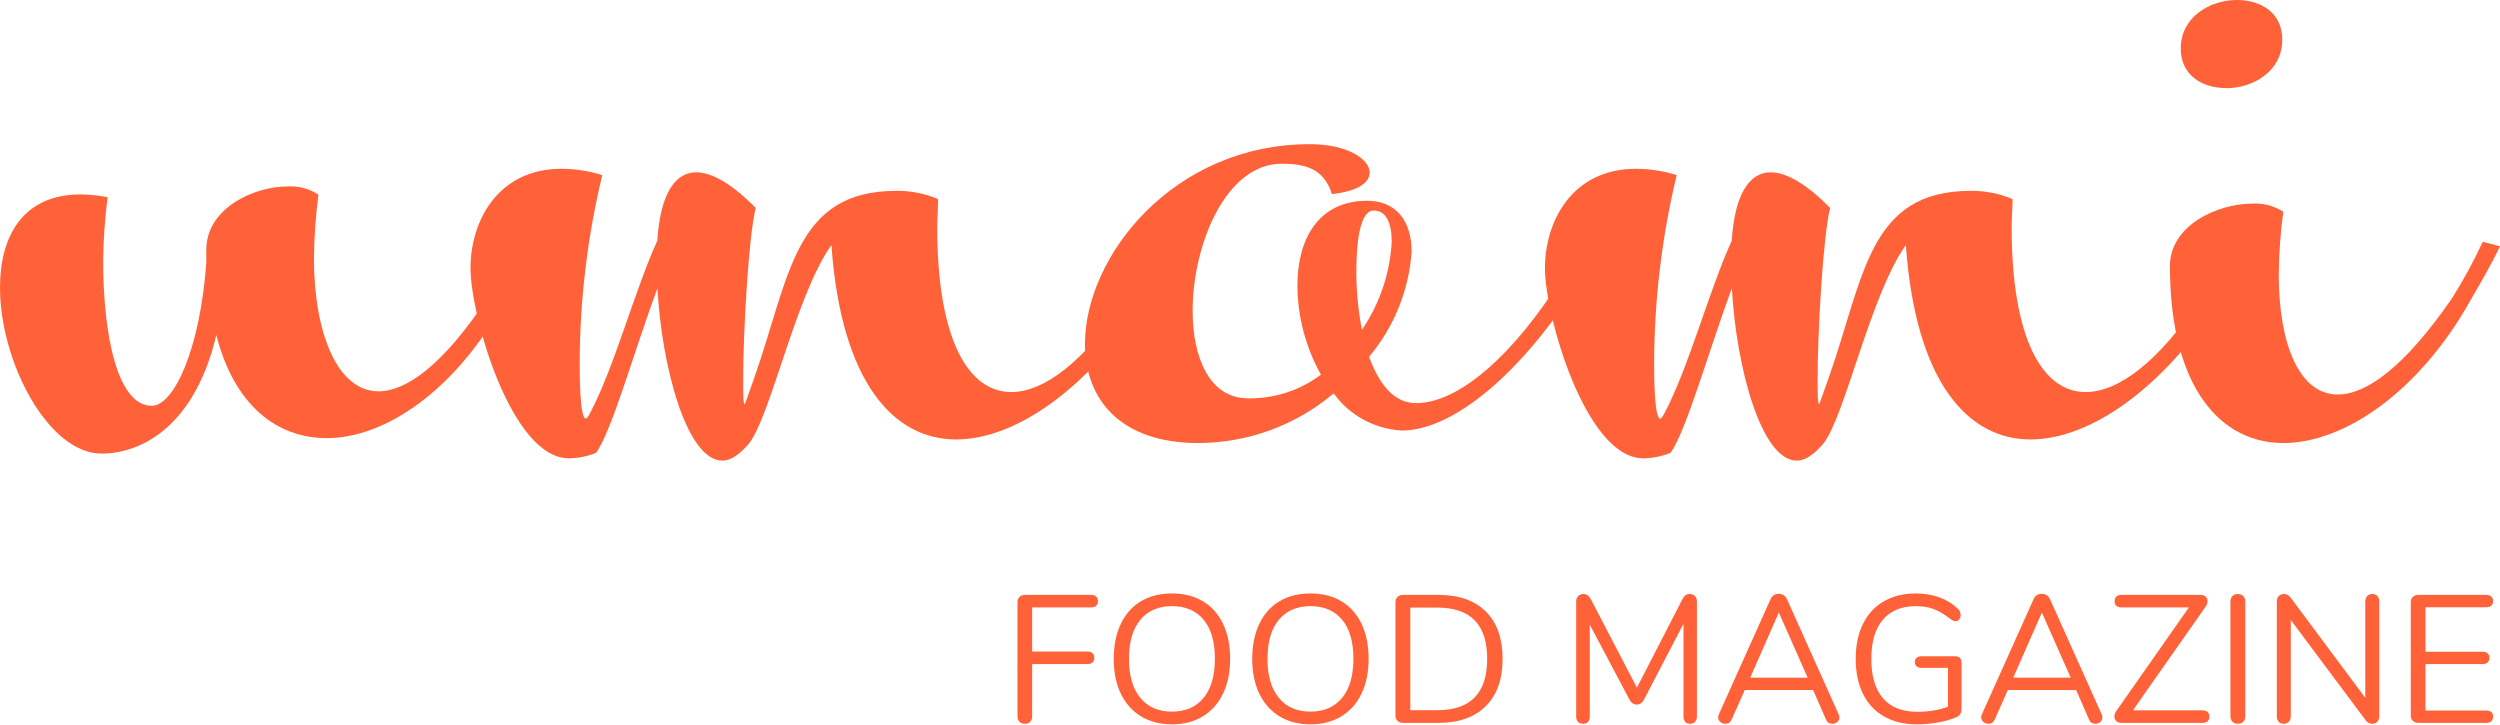
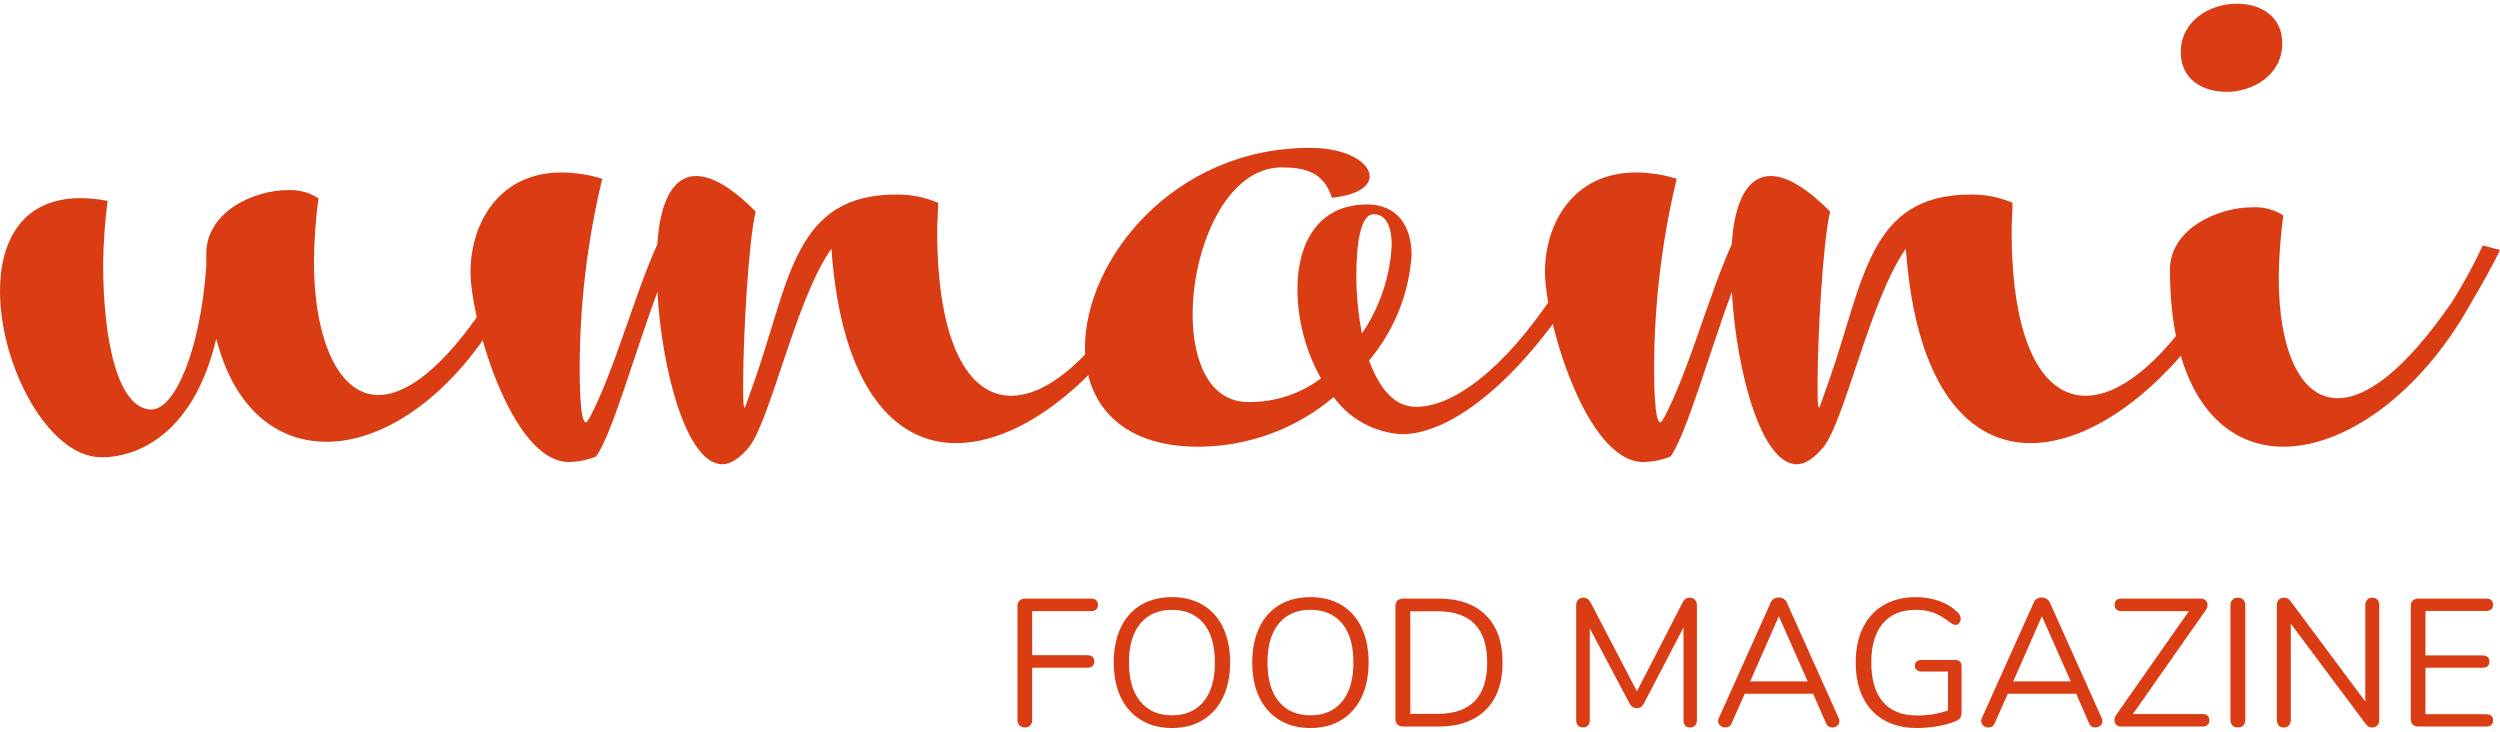
- <svg xmlns="http://www.w3.org/2000/svg" width="711px" height="206px" viewBox="0 0 711 206" version="1.1">
-   <defs />
+ <svg xmlns="http://www.w3.org/2000/svg" width="205px" height="60px" viewBox="0 0 711 206" version="1.1">
  <g id="Styleguide" stroke="none" stroke-width="1" fill="none" fill-rule="evenodd">
-     <g id="Design-Styleguide:-v1" transform="translate(-88, -8204)" fill="#FF6138">
+     <g id="Design-Styleguide:-v1" transform="translate(-88, -8204)" fill="#da3c13">
      <g id="umami-logo" transform="translate(88, 8204)">
        <path d="M143.425,85.908 C129.642,110.826 109.765,124.601 92.9,124.601 C78.728,124.601 66.61,115.261 61.508,95.248 C55.627,120.49 40.852,129 28.841,129 C13.783,129 0,103.037 0,81.761 C0,67.338 6.378,55.293 22.959,55.293 C25.528,55.325 28.09,55.591 30.612,56.087 C29.829,62.065 29.403,68.086 29.337,74.117 C29.337,95.392 33.411,115.405 43.12,115.405 C49.497,115.405 56.902,99.323 58.674,74.658 L58.674,71.052 C58.674,59.368 71.925,53.022 81.881,53.022 C84.945,52.853 87.983,53.673 90.562,55.366 C89.779,61.344 89.353,67.365 89.286,73.396 C89.286,94.671 95.912,111.295 107.639,111.295 C115.541,111.295 125.993,103.758 138.252,85.331 C141.492,80.072 144.392,74.604 146.932,68.96 L151.787,70.258 C149.554,75.09 146.649,80.463 143.425,85.908 Z" id="Shape" fill-rule="nonzero" />
        <path d="M205.435,131 C195.417,131 188.251,104.799 186.968,81.95 C180.551,99.321 173.884,122.963 169.499,128.802 C167.045,129.782 164.436,130.307 161.798,130.351 C145.363,130.351 133.812,89.626 133.812,76.291 C133.812,62.957 141.512,48 159.73,48 C163.648,48.022 167.54,48.629 171.281,49.802 C167.067,67.3 164.913,85.24 164.864,103.249 C164.864,106.637 164.864,119.071 166.647,119.071 C166.896,119.071 167.146,118.566 167.681,117.773 C174.811,104.294 180.515,82.49 186.932,68.471 C187.717,56.001 191.567,49.009 197.984,49.009 C202.334,49.009 208.002,52.109 214.919,59.136 C212.851,67.426 211.354,94.96 211.354,107.934 C211.354,112.331 211.354,114.926 211.853,114.926 L214.42,107.718 C224.687,78.67 225.721,54.271 254.991,54.271 C259.04,54.246 263.053,55.043 266.791,56.614 C266.791,59.461 266.542,62.056 266.542,64.65 C266.542,96.294 275.277,111.502 287.576,111.502 C297.06,111.502 308.361,102.673 319.912,85.554 C323.173,80.298 326.091,74.832 328.647,69.191 L333.531,70.489 C331.104,75.973 328.267,81.262 325.046,86.31 C309.894,109.664 289.394,124.981 271.89,124.981 C254.385,124.981 239.269,109.16 236.452,69.696 C226.434,83.716 219.268,117.954 213.1,126.026 C210.32,129.342 207.753,131 205.435,131 Z" id="Shape" fill-rule="nonzero" />
        <path d="M375.678,106.555 C371.333,98.782 369.031,90.064 368.981,81.193 C368.981,68.018 374.926,57.098 388.821,57.098 C397.344,57.098 401.462,63.192 401.462,71.541 C400.714,82.522 396.48,92.995 389.358,101.483 C392.187,109.092 396.306,114.657 402.752,114.657 C413.495,114.657 427.82,103.737 441.679,82.954 C444.954,77.817 447.885,72.474 450.453,66.961 L455.36,68.23 C452.921,73.589 450.072,78.759 446.836,83.694 C430.864,107.788 412.528,122.442 398.633,122.442 C390.89,121.992 383.774,118.103 379.295,111.874 C368.583,120.945 354.931,125.954 340.797,126 C318.379,126 308.566,113.319 308.566,97.819 C308.566,72.95 333.634,41 372.526,41 C383.27,41 389.537,45.298 389.537,49.102 C389.537,51.885 386.171,54.421 378.793,55.196 C376.466,47.587 370.557,46.566 364.469,46.566 C348.747,46.566 339.185,69.392 339.185,88.414 C339.185,101.87 344.092,113.283 354.907,113.283 C362.405,113.415 369.727,111.044 375.678,106.555 L375.678,106.555 Z M387.281,93.874 C392.375,86.413 395.321,77.733 395.804,68.758 C395.804,63.439 394.264,59.881 390.647,59.881 C387.03,59.881 385.741,67.736 385.741,77.494 C385.757,82.992 386.297,88.475 387.352,93.874 L387.281,93.874 Z" id="Shape" fill-rule="nonzero" />
        <path d="M511.006,131 C500.988,131 493.822,104.799 492.538,81.95 C486.121,99.321 479.454,122.963 475.069,128.802 C472.615,129.782 470.007,130.307 467.368,130.351 C450.933,130.351 439.382,89.626 439.382,76.291 C439.382,62.957 447.083,48 465.301,48 C469.218,48.022 473.11,48.629 476.852,49.802 C472.637,67.3 470.483,85.24 470.434,103.249 C470.434,106.637 470.434,119.071 472.217,119.071 C472.467,119.071 472.716,118.566 473.251,117.773 C480.381,104.294 486.085,82.49 492.503,68.471 C493.287,56.001 497.137,49.009 503.555,49.009 C507.904,49.009 513.573,52.109 520.489,59.136 C518.421,67.426 516.924,94.96 516.924,107.934 C516.924,112.331 516.924,114.926 517.423,114.926 L519.99,107.718 C530.257,78.67 531.291,54.271 560.561,54.271 C564.61,54.246 568.623,55.043 572.362,56.614 C572.362,59.461 572.112,62.056 572.112,64.65 C572.112,96.294 580.847,111.502 593.146,111.502 C602.63,111.502 613.931,102.673 625.482,85.554 C628.743,80.298 631.661,74.832 634.217,69.191 L639.101,70.489 C636.674,75.973 633.837,81.262 630.616,86.31 C615.464,109.664 594.965,124.981 577.46,124.981 C559.955,124.981 544.839,109.16 542.022,69.696 C532.004,83.716 524.838,117.954 518.671,126.026 C515.89,129.342 513.323,131 511.006,131 Z" id="Shape" fill-rule="nonzero" />
        <path d="M702.476,85.62 C688.151,111.168 666.877,126 649.364,126 C631.851,126 617.132,110.671 617.132,75.65 C617.132,64.153 630.526,57.908 640.59,57.908 C643.687,57.742 646.758,58.549 649.364,60.215 C648.573,66.097 648.142,72.022 648.075,77.956 C648.075,98.146 654.02,112.197 664.836,112.197 C673.073,112.197 683.925,104.284 697.319,84.875 C700.594,79.7 703.525,74.319 706.094,68.766 L711,70.043 C708.672,74.975 705.592,80.262 702.476,85.62 Z M633.105,25.051 C626.408,25.051 620.212,21.503 620.212,13.803 C620.212,4.861 628.449,0 636.185,0 C642.882,0 649.078,3.548 649.078,11.248 C649.114,20.225 640.841,25.086 633.105,25.086 L633.105,25.051 Z" id="Shape" fill-rule="nonzero" />
        <path d="M289.938,205.251 C289.56,204.856 289.371,204.331 289.371,203.677 L289.371,171.254 C289.371,170.635 289.568,170.136 289.964,169.757 C290.359,169.378 290.883,169.189 291.536,169.189 L310.302,169.189 C310.921,169.189 311.402,169.344 311.746,169.654 C312.09,169.963 312.261,170.411 312.261,170.996 C312.261,171.547 312.09,171.977 311.746,172.287 C311.402,172.596 310.921,172.751 310.302,172.751 L293.547,172.751 L293.547,185.297 L309.271,185.297 C309.89,185.297 310.371,185.452 310.715,185.762 C311.058,186.071 311.23,186.519 311.23,187.104 C311.23,187.655 311.058,188.085 310.715,188.395 C310.371,188.705 309.89,188.859 309.271,188.859 L293.547,188.859 L293.547,203.677 C293.547,204.331 293.366,204.856 293.005,205.251 C292.644,205.647 292.138,205.845 291.484,205.845 C290.831,205.845 290.316,205.647 289.938,205.251 Z M324.506,203.728 C322.014,202.214 320.098,200.063 318.757,197.275 C317.417,194.487 316.747,191.2 316.747,187.414 C316.747,183.593 317.408,180.281 318.732,177.475 C320.055,174.67 321.963,172.519 324.454,171.022 C326.946,169.525 329.894,168.776 333.296,168.776 C336.699,168.776 339.646,169.525 342.138,171.022 C344.63,172.519 346.537,174.67 347.861,177.475 C349.184,180.281 349.846,183.576 349.846,187.362 C349.846,191.148 349.175,194.444 347.835,197.249 C346.494,200.054 344.578,202.214 342.086,203.728 C339.595,205.243 336.665,206 333.296,206 C329.928,206 326.998,205.243 324.506,203.728 Z M342.293,198.488 C344.441,195.889 345.515,192.181 345.515,187.362 C345.515,182.544 344.449,178.844 342.318,176.262 C340.188,173.681 337.18,172.39 333.296,172.39 C329.447,172.39 326.448,173.689 324.3,176.288 C322.152,178.887 321.078,182.578 321.078,187.362 C321.078,192.146 322.152,195.846 324.3,198.462 C326.448,201.078 329.447,202.386 333.296,202.386 C337.146,202.386 340.145,201.087 342.293,198.488 Z M363.895,203.728 C361.403,202.214 359.487,200.063 358.146,197.275 C356.806,194.487 356.135,191.2 356.135,187.414 C356.135,183.593 356.797,180.281 358.12,177.475 C359.444,174.67 361.351,172.519 363.843,171.022 C366.335,169.525 369.282,168.776 372.685,168.776 C376.088,168.776 379.035,169.525 381.527,171.022 C384.019,172.519 385.926,174.67 387.249,177.475 C388.573,180.281 389.234,183.576 389.234,187.362 C389.234,191.148 388.564,194.444 387.224,197.249 C385.883,200.054 383.967,202.214 381.475,203.728 C378.983,205.243 376.053,206 372.685,206 C369.317,206 366.386,205.243 363.895,203.728 Z M381.681,198.488 C383.829,195.889 384.904,192.181 384.904,187.362 C384.904,182.544 383.838,178.844 381.707,176.262 C379.576,173.681 376.569,172.39 372.685,172.39 C368.835,172.39 365.837,173.689 363.688,176.288 C361.54,178.887 360.466,182.578 360.466,187.362 C360.466,192.146 361.54,195.846 363.688,198.462 C365.837,201.078 368.835,202.386 372.685,202.386 C376.534,202.386 379.533,201.087 381.681,198.488 Z M397.457,205.019 C397.062,204.64 396.865,204.141 396.865,203.522 L396.865,171.254 C396.865,170.635 397.062,170.136 397.457,169.757 C397.853,169.378 398.377,169.189 399.03,169.189 L409.083,169.189 C414.892,169.189 419.386,170.764 422.565,173.913 C425.744,177.062 427.334,181.545 427.334,187.362 C427.334,193.179 425.736,197.671 422.539,200.837 C419.343,204.004 414.857,205.587 409.083,205.587 L399.03,205.587 C398.377,205.587 397.853,205.398 397.457,205.019 Z M408.825,201.973 C418.243,201.973 422.952,197.103 422.952,187.362 C422.952,177.656 418.243,172.803 408.825,172.803 L401.092,172.803 L401.092,201.973 L408.825,201.973 Z M482.06,169.525 C482.421,169.92 482.602,170.445 482.602,171.099 L482.602,203.78 C482.602,204.4 482.43,204.899 482.086,205.277 C481.743,205.656 481.261,205.845 480.643,205.845 C480.024,205.845 479.56,205.656 479.251,205.277 C478.941,204.899 478.787,204.4 478.787,203.78 L478.787,177.398 L467.599,198.875 C467.118,199.873 466.413,200.373 465.485,200.373 C464.592,200.373 463.887,199.873 463.371,198.875 L452.132,177.656 L452.132,203.78 C452.132,204.4 451.969,204.899 451.643,205.277 C451.316,205.656 450.843,205.845 450.225,205.845 C449.606,205.845 449.125,205.656 448.781,205.277 C448.437,204.899 448.266,204.4 448.266,203.78 L448.266,171.099 C448.266,170.445 448.455,169.92 448.833,169.525 C449.211,169.129 449.726,168.931 450.379,168.931 C451.239,168.931 451.926,169.43 452.442,170.428 L465.537,195.571 L478.477,170.428 C478.752,169.877 479.053,169.49 479.38,169.266 C479.706,169.043 480.093,168.931 480.54,168.931 C481.193,168.931 481.7,169.129 482.06,169.525 Z M523.125,204.038 C523.125,204.554 522.927,204.985 522.532,205.329 C522.136,205.673 521.664,205.845 521.114,205.845 C520.255,205.845 519.653,205.432 519.309,204.606 L515.649,196.242 L496.212,196.242 L492.5,204.606 C492.157,205.432 491.555,205.845 490.696,205.845 C490.146,205.845 489.665,205.664 489.252,205.303 C488.84,204.942 488.634,204.503 488.634,203.986 C488.634,203.711 488.703,203.436 488.84,203.16 L503.585,170.325 C503.791,169.843 504.101,169.482 504.513,169.241 C504.925,169 505.372,168.879 505.853,168.879 C506.369,168.879 506.833,169.008 507.245,169.266 C507.658,169.525 507.967,169.877 508.173,170.325 L522.918,203.16 C523.056,203.436 523.125,203.728 523.125,204.038 Z M497.759,192.732 L514.102,192.732 L505.905,174.197 L497.759,192.732 Z M557.383,187.104 C557.71,187.414 557.873,187.844 557.873,188.395 L557.873,201.25 C557.873,202.076 557.744,202.696 557.487,203.109 C557.229,203.522 556.756,203.849 556.069,204.09 C554.694,204.675 553.027,205.14 551.068,205.484 C549.109,205.828 547.15,206 545.19,206 C541.582,206 538.471,205.26 535.859,203.78 C533.247,202.3 531.245,200.166 529.853,197.378 C528.461,194.59 527.765,191.252 527.765,187.362 C527.765,183.542 528.452,180.237 529.827,177.45 C531.202,174.662 533.178,172.519 535.756,171.022 C538.334,169.525 541.358,168.776 544.83,168.776 C547.236,168.776 549.47,169.146 551.532,169.886 C553.594,170.626 555.33,171.684 556.739,173.061 C557.323,173.646 557.615,174.249 557.615,174.868 C557.615,175.35 557.478,175.772 557.203,176.133 C556.928,176.494 556.584,176.675 556.172,176.675 C555.759,176.675 555.278,176.469 554.728,176.056 C552.941,174.679 551.326,173.724 549.882,173.19 C548.438,172.657 546.772,172.39 544.881,172.39 C540.791,172.39 537.655,173.681 535.472,176.262 C533.29,178.844 532.198,182.544 532.198,187.362 C532.198,192.284 533.307,196.027 535.524,198.591 C537.741,201.156 540.997,202.438 545.294,202.438 C548.49,202.438 551.394,201.956 554.007,200.992 L554.007,189.944 L546.479,189.944 C545.895,189.944 545.431,189.789 545.087,189.479 C544.744,189.169 544.572,188.773 544.572,188.291 C544.572,187.775 544.744,187.371 545.087,187.078 C545.431,186.786 545.895,186.639 546.479,186.639 L556.12,186.639 C556.636,186.639 557.057,186.794 557.383,187.104 Z M597.932,204.038 C597.932,204.554 597.734,204.985 597.339,205.329 C596.944,205.673 596.471,205.845 595.921,205.845 C595.062,205.845 594.461,205.432 594.117,204.606 L590.456,196.242 L571.02,196.242 L567.308,204.606 C566.964,205.432 566.363,205.845 565.503,205.845 C564.954,205.845 564.472,205.664 564.06,205.303 C563.647,204.942 563.441,204.503 563.441,203.986 C563.441,203.711 563.51,203.436 563.647,203.16 L578.392,170.325 C578.599,169.843 578.908,169.482 579.32,169.241 C579.733,169 580.18,168.879 580.661,168.879 C581.176,168.879 581.64,169.008 582.053,169.266 C582.465,169.525 582.775,169.877 582.981,170.325 L597.726,203.16 C597.863,203.436 597.932,203.728 597.932,204.038 Z M572.567,192.732 L588.91,192.732 L580.712,174.197 L572.567,192.732 Z M627.834,202.489 C628.178,202.799 628.35,203.229 628.35,203.78 C628.35,204.365 628.178,204.813 627.834,205.122 C627.491,205.432 627.01,205.587 626.391,205.587 L603.345,205.587 C602.727,205.587 602.237,205.415 601.876,205.071 C601.515,204.726 601.335,204.296 601.335,203.78 C601.335,203.264 601.524,202.73 601.902,202.18 L622.524,172.751 L603.345,172.751 C602.727,172.751 602.246,172.596 601.902,172.287 C601.558,171.977 601.386,171.547 601.386,170.996 C601.386,170.411 601.558,169.963 601.902,169.654 C602.246,169.344 602.727,169.189 603.345,169.189 L625.824,169.189 C626.442,169.189 626.932,169.361 627.293,169.705 C627.654,170.049 627.834,170.48 627.834,170.996 C627.834,171.478 627.645,171.994 627.267,172.545 L606.593,202.025 L626.391,202.025 C627.01,202.025 627.491,202.18 627.834,202.489 Z M634.898,205.251 C634.519,204.856 634.33,204.331 634.33,203.677 L634.33,171.099 C634.33,170.445 634.519,169.92 634.898,169.525 C635.276,169.129 635.791,168.931 636.444,168.931 C637.097,168.931 637.613,169.129 637.991,169.525 C638.369,169.92 638.558,170.445 638.558,171.099 L638.558,203.677 C638.558,204.331 638.369,204.856 637.991,205.251 C637.613,205.647 637.097,205.845 636.444,205.845 C635.791,205.845 635.276,205.647 634.898,205.251 Z M676.142,169.525 C676.486,169.92 676.658,170.445 676.658,171.099 L676.658,203.677 C676.658,204.331 676.477,204.856 676.116,205.251 C675.756,205.647 675.249,205.845 674.596,205.845 C673.942,205.845 673.375,205.553 672.894,204.967 L651.499,176.314 L651.499,203.677 C651.499,204.331 651.318,204.856 650.957,205.251 C650.596,205.647 650.107,205.845 649.488,205.845 C648.869,205.845 648.388,205.647 648.044,205.251 C647.701,204.856 647.529,204.331 647.529,203.677 L647.529,171.099 C647.529,170.445 647.709,169.92 648.07,169.525 C648.431,169.129 648.938,168.931 649.591,168.931 C650.278,168.931 650.863,169.223 651.344,169.809 L672.688,198.462 L672.688,171.099 C672.688,170.445 672.868,169.92 673.229,169.525 C673.59,169.129 674.08,168.931 674.699,168.931 C675.317,168.931 675.798,169.129 676.142,169.525 Z M686.221,205.019 C685.826,204.64 685.628,204.141 685.628,203.522 L685.628,171.254 C685.628,170.635 685.826,170.136 686.221,169.757 C686.617,169.378 687.141,169.189 687.794,169.189 L707.076,169.189 C707.694,169.189 708.175,169.344 708.519,169.654 C708.863,169.963 709.035,170.394 709.035,170.944 C709.035,171.495 708.863,171.925 708.519,172.235 C708.175,172.545 707.694,172.7 707.076,172.7 L689.804,172.7 L689.804,185.349 L706.045,185.349 C706.663,185.349 707.144,185.504 707.488,185.813 C707.832,186.123 708.004,186.553 708.004,187.104 C708.004,187.655 707.832,188.085 707.488,188.395 C707.144,188.705 706.663,188.859 706.045,188.859 L689.804,188.859 L689.804,202.076 L707.076,202.076 C707.694,202.076 708.175,202.223 708.519,202.515 C708.863,202.808 709.035,203.246 709.035,203.832 C709.035,204.382 708.863,204.813 708.519,205.122 C708.175,205.432 707.694,205.587 707.076,205.587 L687.794,205.587 C687.141,205.587 686.617,205.398 686.221,205.019 Z" id="FOOD-MAGAZINE-Copy" fill-rule="evenodd" />
      </g>
    </g>
  </g>
</svg>
